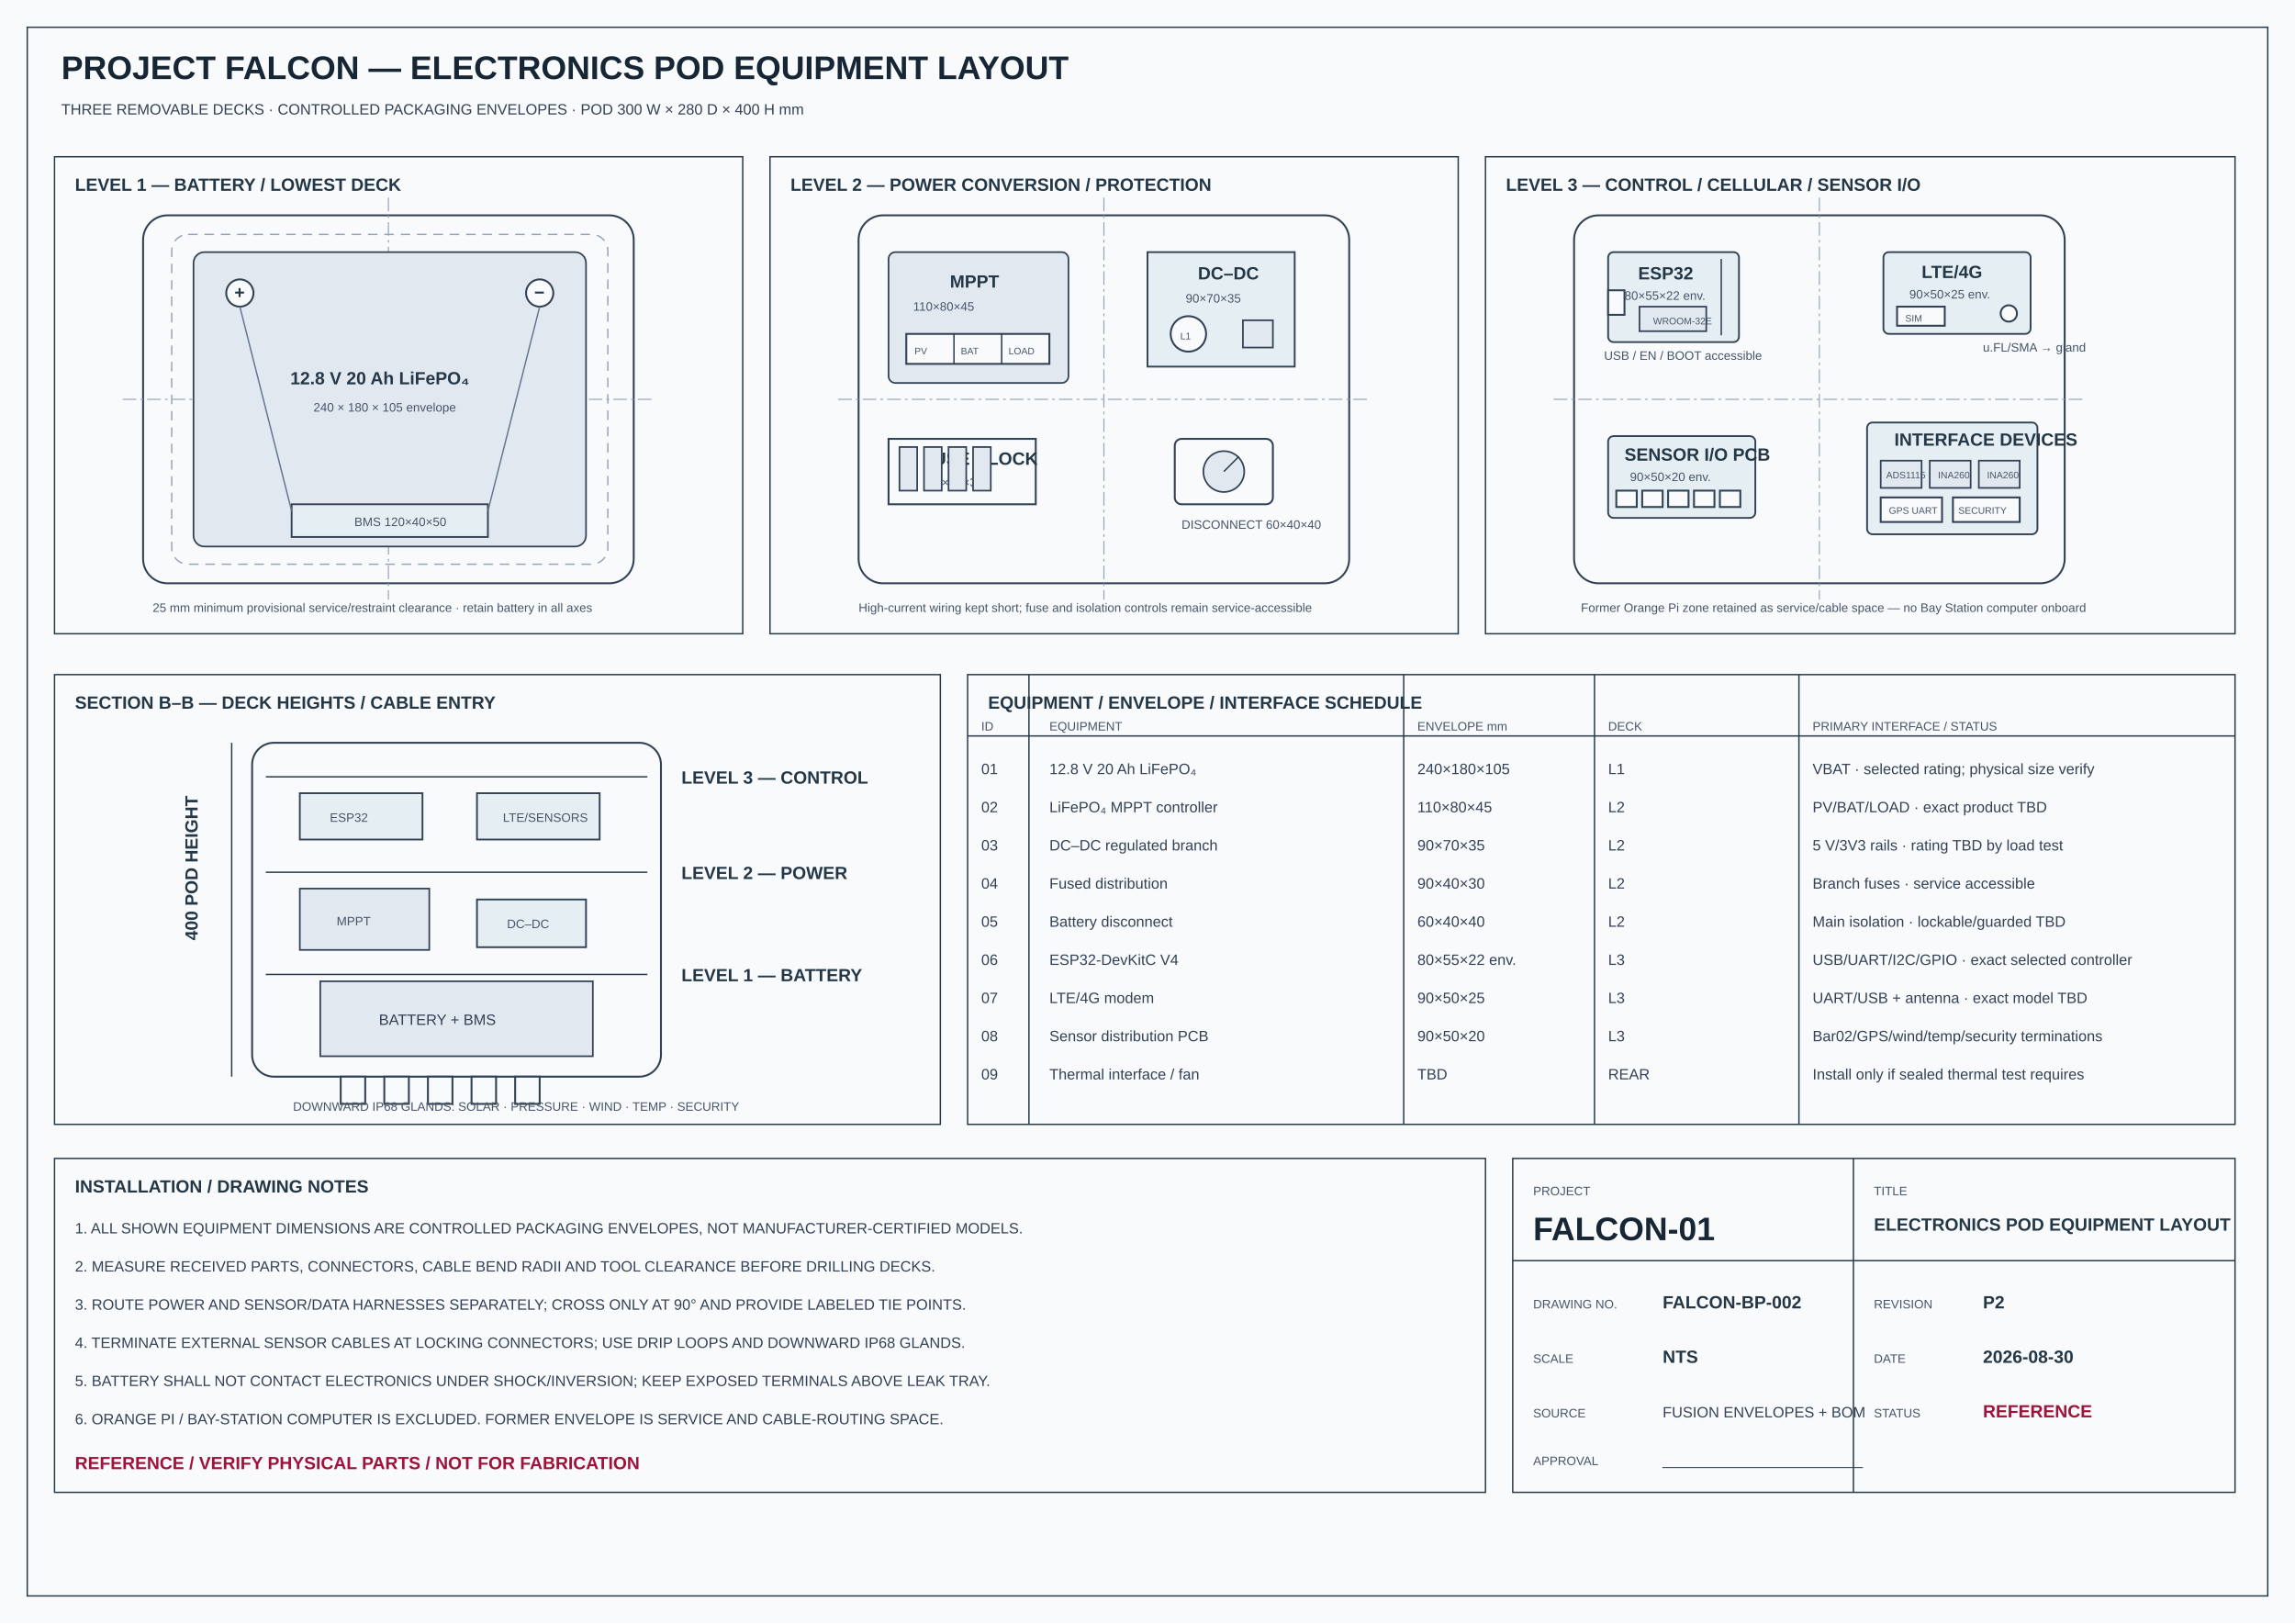
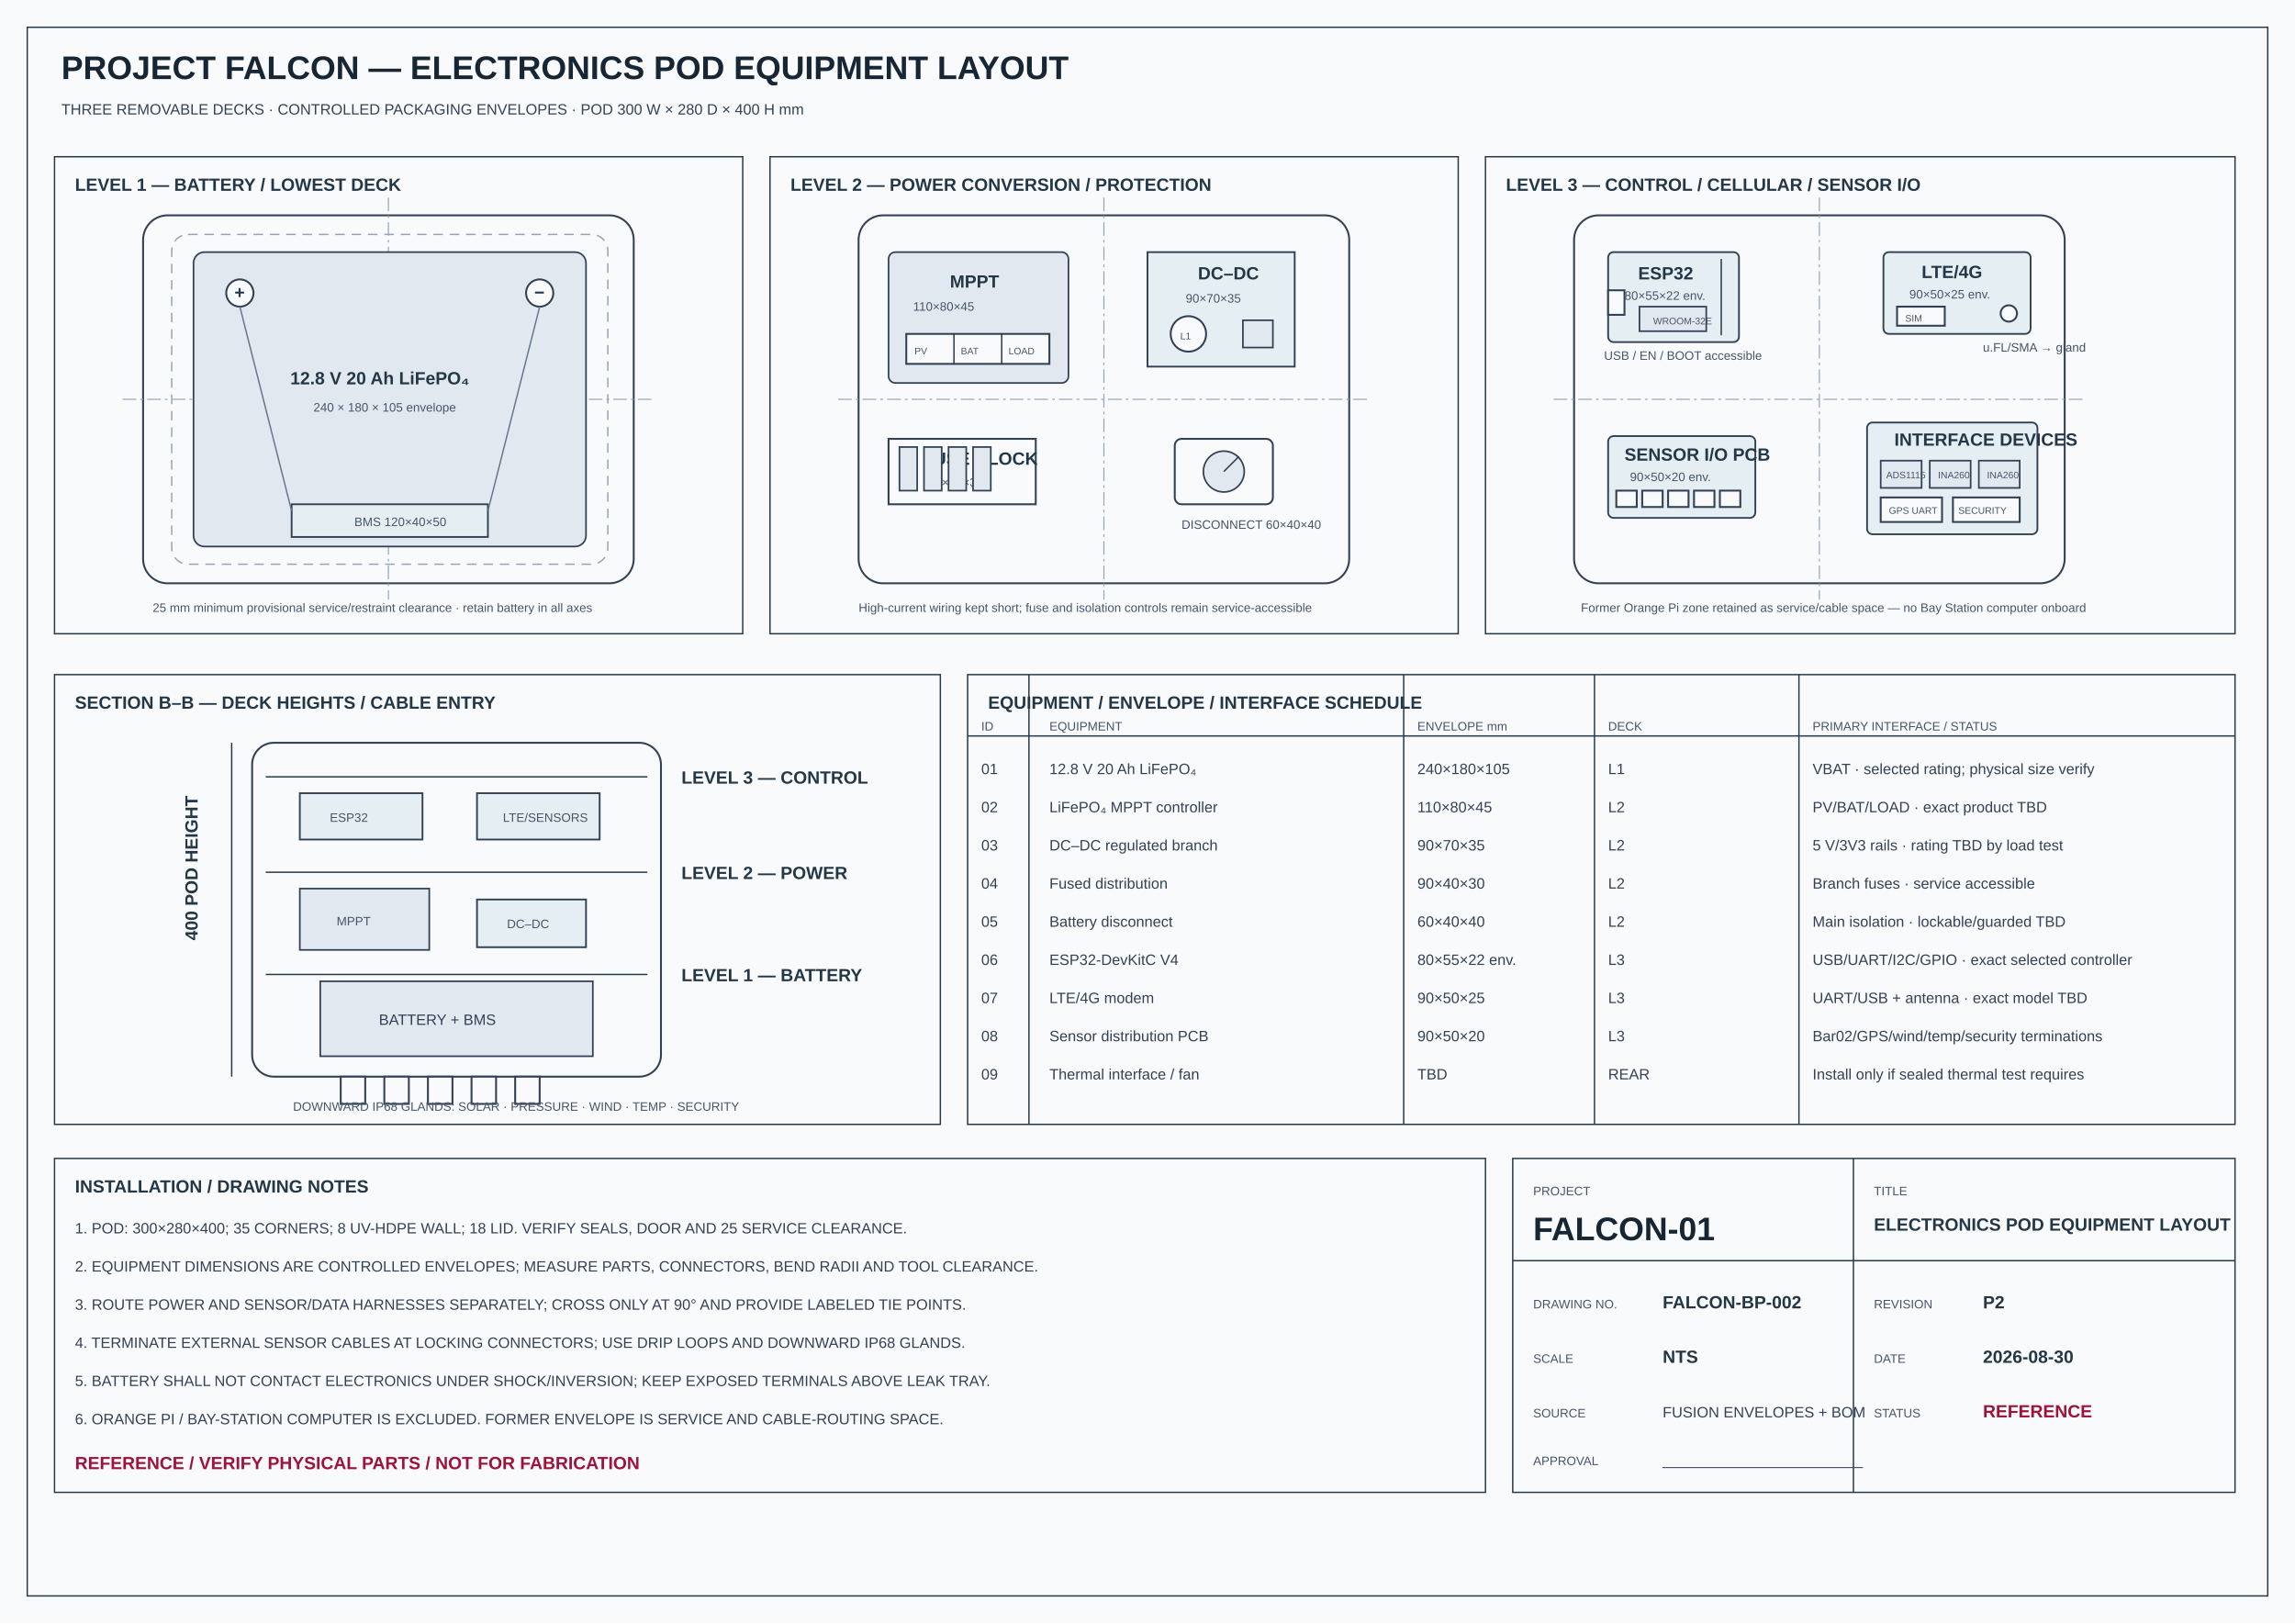
<svg xmlns="http://www.w3.org/2000/svg" width="1684" height="1191" viewBox="0 0 1684 1191">
  <defs>
    <style>.b{fill:none;stroke:#263746;stroke-width:1}.o{fill:#f8fafc;stroke:#334155;stroke-width:1.4}.pcb{fill:#e5eef3;stroke:#334155;stroke-width:1.3}.metal{fill:#e2e8f0;stroke:#334155;stroke-width:1.2}.keep{fill:none;stroke:#94a3b8;stroke-width:1;stroke-dasharray:7 5}.wire{fill:none;stroke:#64748b;stroke-width:1}.ctr{fill:none;stroke:#94a3b8;stroke-width:.8;stroke-dasharray:10 3 2 3}.title{font-family:Arial,sans-serif;font-size:24px;font-weight:700;fill:#172635}.h{font-family:Arial,sans-serif;font-size:13px;font-weight:700;fill:#243746}.t{font-family:Arial,sans-serif;font-size:11px;fill:#334155}.s{font-family:Arial,sans-serif;font-size:9px;fill:#475569}.xs{font-family:Arial,sans-serif;font-size:7px;fill:#475569}.w{font-family:Arial,sans-serif;font-size:13px;font-weight:700;fill:#9f1239}</style>
  </defs>
  <rect width="1684" height="1191" fill="#f8fafc" />
  <rect x="20" y="20" width="1644" height="1151" class="b" />
  <text x="45" y="58" class="title">PROJECT FALCON — ELECTRONICS POD EQUIPMENT LAYOUT</text>
  <text x="45" y="84" class="t">THREE REMOVABLE DECKS · CONTROLLED PACKAGING ENVELOPES · POD 300 W × 280 D × 400 H mm</text>
  <rect x="40" y="115" width="505" height="350" class="b" />
  <text x="55" y="140" class="h">LEVEL 1 — BATTERY / LOWEST DECK</text>
  <rect x="105" y="158" width="360" height="270" rx="18" class="o" />
  <line x1="285" y1="145" x2="285" y2="440" class="ctr" />
  <line x1="90" y1="293" x2="480" y2="293" class="ctr" />
  <rect x="142" y="185" width="288" height="216" rx="8" class="metal" />
  <text x="213" y="282" class="h">12.8 V 20 Ah LiFePO₄</text>
  <text x="230" y="302" class="s">240 × 180 × 105 envelope</text>
  <circle cx="176" cy="215" r="10" class="o" />
  <text x="172" y="219" class="h">+</text>
  <circle cx="396" cy="215" r="10" class="o" />
  <text x="392" y="219" class="h">−</text>
  <rect x="214" y="370" width="144" height="24" class="pcb" />
  <text x="260" y="386" class="s">BMS 120×40×50</text>
  <line x1="176" y1="225" x2="214" y2="375" class="wire" />
  <line x1="396" y1="225" x2="358" y2="375" class="wire" />
  <rect x="126" y="172" width="320" height="242" rx="12" class="keep" />
  <text x="112" y="449" class="s">25 mm minimum provisional service/restraint clearance · retain battery in all axes</text>
  <rect x="565" y="115" width="505" height="350" class="b" />
  <text x="580" y="140" class="h">LEVEL 2 — POWER CONVERSION / PROTECTION</text>
  <rect x="630" y="158" width="360" height="270" rx="18" class="o" />
  <line x1="810" y1="145" x2="810" y2="440" class="ctr" />
  <line x1="615" y1="293" x2="1005" y2="293" class="ctr" />
  <rect x="652" y="185" width="132" height="96" rx="5" class="metal" />
  <text x="697" y="211" class="h">MPPT</text>
  <text x="670" y="228" class="s">110×80×45</text>
  <rect x="665" y="245" width="105" height="22" class="o" />
  <line x1="700" y1="245" x2="700" y2="267" class="b" />
  <line x1="735" y1="245" x2="735" y2="267" class="b" />
  <text x="671" y="260" class="xs">PV</text>
  <text x="705" y="260" class="xs">BAT</text>
  <text x="740" y="260" class="xs">LOAD</text>
  <rect x="842" y="185" width="108" height="84" class="pcb" />
  <text x="879" y="205" class="h">DC–DC</text>
  <text x="870" y="222" class="s">90×70×35</text>
  <circle cx="872" cy="245" r="13" class="o" />
  <rect x="912" y="235" width="22" height="20" class="metal" />
  <text x="866" y="249" class="xs">L1</text>
  <rect x="652" y="322" width="108" height="48" class="o" />
  <text x="677" y="341" class="h">FUSE BLOCK</text>
  <text x="681" y="357" class="s">90×40×30</text>
  <rect x="660" y="328" width="13" height="32" class="metal" />
  <rect x="678" y="328" width="13" height="32" class="metal" />
  <rect x="696" y="328" width="13" height="32" class="metal" />
  <rect x="714" y="328" width="13" height="32" class="metal" />
  <rect x="862" y="322" width="72" height="48" rx="5" class="o" />
  <circle cx="898" cy="346" r="15" class="metal" />
  <line x1="898" y1="346" x2="909" y2="335" class="b" />
  <text x="867" y="388" class="s">DISCONNECT 60×40×40</text>
  <text x="630" y="449" class="s">High-current wiring kept short; fuse and isolation controls remain service-accessible</text>
  <rect x="1090" y="115" width="550" height="350" class="b" />
  <text x="1105" y="140" class="h">LEVEL 3 — CONTROL / CELLULAR / SENSOR I/O</text>
  <rect x="1155" y="158" width="360" height="270" rx="18" class="o" />
  <line x1="1335" y1="145" x2="1335" y2="440" class="ctr" />
  <line x1="1140" y1="293" x2="1530" y2="293" class="ctr" />
  <rect x="1180" y="185" width="96" height="66" rx="4" class="pcb" />
  <text x="1202" y="205" class="h">ESP32</text>
  <text x="1192" y="220" class="s">80×55×22 env.</text>
  <rect x="1203" y="225" width="49" height="18" class="metal" />
  <text x="1213" y="238" class="xs">WROOM-32E</text>
  <rect x="1180" y="213" width="12" height="18" class="o" />
  <line x1="1263" y1="190" x2="1263" y2="246" class="b" />
  <text x="1177" y="264" class="s">USB / EN / BOOT accessible</text>
  <rect x="1382" y="185" width="108" height="60" rx="4" class="pcb" />
  <text x="1410" y="204" class="h">LTE/4G</text>
  <text x="1401" y="219" class="s">90×50×25 env.</text>
  <rect x="1392" y="225" width="35" height="14" class="o" />
  <text x="1398" y="236" class="xs">SIM</text>
  <circle cx="1474" cy="230" r="6" class="o" />
  <text x="1455" y="258" class="s">u.FL/SMA → gland</text>
  <rect x="1180" y="320" width="108" height="60" rx="4" class="pcb" />
  <text x="1192" y="338" class="h">SENSOR I/O PCB</text>
  <text x="1196" y="353" class="s">90×50×20 env.</text>
  <rect x="1186" y="360" width="15" height="12" class="o" />
  <rect x="1205" y="360" width="15" height="12" class="o" />
  <rect x="1224" y="360" width="15" height="12" class="o" />
  <rect x="1243" y="360" width="15" height="12" class="o" />
  <rect x="1262" y="360" width="15" height="12" class="o" />
  <rect x="1370" y="310" width="125" height="82" rx="4" class="pcb" />
  <text x="1390" y="327" class="h">INTERFACE DEVICES</text>
  <rect x="1380" y="338" width="30" height="20" class="metal" />
  <text x="1384" y="351" class="xs">ADS1115</text>
  <rect x="1416" y="338" width="30" height="20" class="metal" />
  <text x="1422" y="351" class="xs">INA260</text>
  <rect x="1452" y="338" width="30" height="20" class="metal" />
  <text x="1458" y="351" class="xs">INA260</text>
  <rect x="1380" y="365" width="45" height="18" class="o" />
  <text x="1386" y="377" class="xs">GPS UART</text>
  <rect x="1433" y="365" width="49" height="18" class="o" />
  <text x="1437" y="377" class="xs">SECURITY</text>
  <text x="1160" y="449" class="s">Former Orange Pi zone retained as service/cable space — no Bay Station computer onboard</text>
  <rect x="40" y="495" width="650" height="330" class="b" />
  <text x="55" y="520" class="h">SECTION B–B — DECK HEIGHTS / CABLE ENTRY</text>
  <rect x="185" y="545" width="300" height="245" rx="16" class="o" />
  <line x1="195" y1="715" x2="475" y2="715" class="b" />
  <line x1="195" y1="640" x2="475" y2="640" class="b" />
  <line x1="195" y1="570" x2="475" y2="570" class="b" />
  <text x="500" y="575" class="h">LEVEL 3 — CONTROL</text>
  <text x="500" y="645" class="h">LEVEL 2 — POWER</text>
  <text x="500" y="720" class="h">LEVEL 1 — BATTERY</text>
  <rect x="235" y="720" width="200" height="55" class="metal" />
  <text x="278" y="752" class="t">BATTERY + BMS</text>
  <rect x="220" y="652" width="95" height="45" class="metal" />
  <text x="247" y="679" class="s">MPPT</text>
  <rect x="350" y="660" width="80" height="35" class="pcb" />
  <text x="372" y="681" class="s">DC–DC</text>
  <rect x="220" y="582" width="90" height="34" class="pcb" />
  <text x="242" y="603" class="s">ESP32</text>
  <rect x="350" y="582" width="90" height="34" class="pcb" />
  <text x="369" y="603" class="s">LTE/SENSORS</text>
  <rect x="250" y="790" width="18" height="20" class="o" />
  <rect x="282" y="790" width="18" height="20" class="o" />
  <rect x="314" y="790" width="18" height="20" class="o" />
  <rect x="346" y="790" width="18" height="20" class="o" />
  <rect x="378" y="790" width="18" height="20" class="o" />
  <text x="215" y="815" class="s">DOWNWARD IP68 GLANDS: SOLAR · PRESSURE · WIND · TEMP · SECURITY</text>
  <line x1="170" y1="545" x2="170" y2="790" class="b" />
  <text x="145" y="690" class="h" transform="rotate(-90 145 690)">400 POD HEIGHT</text>
  <rect x="710" y="495" width="930" height="330" class="b" />
  <text x="725" y="520" class="h">EQUIPMENT / ENVELOPE / INTERFACE SCHEDULE</text>
  <line x1="710" y1="540" x2="1640" y2="540" class="b" />
  <line x1="755" y1="495" x2="755" y2="825" class="b" />
  <line x1="1030" y1="495" x2="1030" y2="825" class="b" />
  <line x1="1170" y1="495" x2="1170" y2="825" class="b" />
  <line x1="1320" y1="495" x2="1320" y2="825" class="b" />
  <text x="720" y="536" class="s">ID</text>
  <text x="770" y="536" class="s">EQUIPMENT</text>
  <text x="1040" y="536" class="s">ENVELOPE mm</text>
  <text x="1180" y="536" class="s">DECK</text>
  <text x="1330" y="536" class="s">PRIMARY INTERFACE / STATUS</text>
  <text x="720" y="568" class="t">01</text>
  <text x="770" y="568" class="t">12.8 V 20 Ah LiFePO₄</text>
  <text x="1040" y="568" class="t">240×180×105</text>
  <text x="1180" y="568" class="t">L1</text>
  <text x="1330" y="568" class="t">VBAT · selected rating; physical size verify</text>
  <text x="720" y="596" class="t">02</text>
  <text x="770" y="596" class="t">LiFePO₄ MPPT controller</text>
  <text x="1040" y="596" class="t">110×80×45</text>
  <text x="1180" y="596" class="t">L2</text>
  <text x="1330" y="596" class="t">PV/BAT/LOAD · exact product TBD</text>
  <text x="720" y="624" class="t">03</text>
  <text x="770" y="624" class="t">DC–DC regulated branch</text>
  <text x="1040" y="624" class="t">90×70×35</text>
  <text x="1180" y="624" class="t">L2</text>
  <text x="1330" y="624" class="t">5 V/3V3 rails · rating TBD by load test</text>
  <text x="720" y="652" class="t">04</text>
  <text x="770" y="652" class="t">Fused distribution</text>
  <text x="1040" y="652" class="t">90×40×30</text>
  <text x="1180" y="652" class="t">L2</text>
  <text x="1330" y="652" class="t">Branch fuses · service accessible</text>
  <text x="720" y="680" class="t">05</text>
  <text x="770" y="680" class="t">Battery disconnect</text>
  <text x="1040" y="680" class="t">60×40×40</text>
  <text x="1180" y="680" class="t">L2</text>
  <text x="1330" y="680" class="t">Main isolation · lockable/guarded TBD</text>
  <text x="720" y="708" class="t">06</text>
  <text x="770" y="708" class="t">ESP32-DevKitC V4</text>
  <text x="1040" y="708" class="t">80×55×22 env.</text>
  <text x="1180" y="708" class="t">L3</text>
  <text x="1330" y="708" class="t">USB/UART/I2C/GPIO · exact selected controller</text>
  <text x="720" y="736" class="t">07</text>
  <text x="770" y="736" class="t">LTE/4G modem</text>
  <text x="1040" y="736" class="t">90×50×25</text>
  <text x="1180" y="736" class="t">L3</text>
  <text x="1330" y="736" class="t">UART/USB + antenna · exact model TBD</text>
  <text x="720" y="764" class="t">08</text>
  <text x="770" y="764" class="t">Sensor distribution PCB</text>
  <text x="1040" y="764" class="t">90×50×20</text>
  <text x="1180" y="764" class="t">L3</text>
  <text x="1330" y="764" class="t">Bar02/GPS/wind/temp/security terminations</text>
  <text x="720" y="792" class="t">09</text>
  <text x="770" y="792" class="t">Thermal interface / fan</text>
  <text x="1040" y="792" class="t">TBD</text>
  <text x="1180" y="792" class="t">REAR</text>
  <text x="1330" y="792" class="t">Install only if sealed thermal test requires</text>
  <rect x="40" y="850" width="1050" height="245" class="b" />
  <text x="55" y="875" class="h">INSTALLATION / DRAWING NOTES</text>
-   <text x="55" y="905" class="t">1. ALL SHOWN EQUIPMENT DIMENSIONS ARE CONTROLLED PACKAGING ENVELOPES, NOT MANUFACTURER-CERTIFIED MODELS.</text>
-   <text x="55" y="933" class="t">2. MEASURE RECEIVED PARTS, CONNECTORS, CABLE BEND RADII AND TOOL CLEARANCE BEFORE DRILLING DECKS.</text>
+   <text x="55" y="905" class="t">1. POD: 300×280×400; 35 CORNERS; 8 UV-HDPE WALL; 18 LID. VERIFY SEALS, DOOR AND 25 SERVICE CLEARANCE.</text>
+   <text x="55" y="933" class="t">2. EQUIPMENT DIMENSIONS ARE CONTROLLED ENVELOPES; MEASURE PARTS, CONNECTORS, BEND RADII AND TOOL CLEARANCE.</text>
  <text x="55" y="961" class="t">3. ROUTE POWER AND SENSOR/DATA HARNESSES SEPARATELY; CROSS ONLY AT 90° AND PROVIDE LABELED TIE POINTS.</text>
  <text x="55" y="989" class="t">4. TERMINATE EXTERNAL SENSOR CABLES AT LOCKING CONNECTORS; USE DRIP LOOPS AND DOWNWARD IP68 GLANDS.</text>
  <text x="55" y="1017" class="t">5. BATTERY SHALL NOT CONTACT ELECTRONICS UNDER SHOCK/INVERSION; KEEP EXPOSED TERMINALS ABOVE LEAK TRAY.</text>
  <text x="55" y="1045" class="t">6. ORANGE PI / BAY-STATION COMPUTER IS EXCLUDED. FORMER ENVELOPE IS SERVICE AND CABLE-ROUTING SPACE.</text>
  <text x="55" y="1078" class="w">REFERENCE / VERIFY PHYSICAL PARTS / NOT FOR FABRICATION</text>
  <rect x="1110" y="850" width="530" height="245" class="b" />
  <line x1="1110" y1="925" x2="1640" y2="925" class="b" />
  <line x1="1360" y1="850" x2="1360" y2="1095" class="b" />
  <text x="1125" y="877" class="s">PROJECT</text>
  <text x="1125" y="910" class="title">FALCON-01</text>
  <text x="1375" y="877" class="s">TITLE</text>
  <text x="1375" y="903" class="h">ELECTRONICS POD EQUIPMENT LAYOUT</text>
  <text x="1125" y="960" class="s">DRAWING NO.</text>
  <text x="1220" y="960" class="h">FALCON-BP-002</text>
  <text x="1375" y="960" class="s">REVISION</text>
  <text x="1455" y="960" class="h">P2</text>
  <text x="1125" y="1000" class="s">SCALE</text>
  <text x="1220" y="1000" class="h">NTS</text>
  <text x="1375" y="1000" class="s">DATE</text>
  <text x="1455" y="1000" class="h">2026-08-30</text>
  <text x="1125" y="1040" class="s">SOURCE</text>
  <text x="1220" y="1040" class="t">FUSION ENVELOPES + BOM</text>
  <text x="1375" y="1040" class="s">STATUS</text>
  <text x="1455" y="1040" class="w">REFERENCE</text>
  <text x="1125" y="1075" class="s">APPROVAL</text>
  <text x="1220" y="1075" class="t">________________________</text>
</svg>
